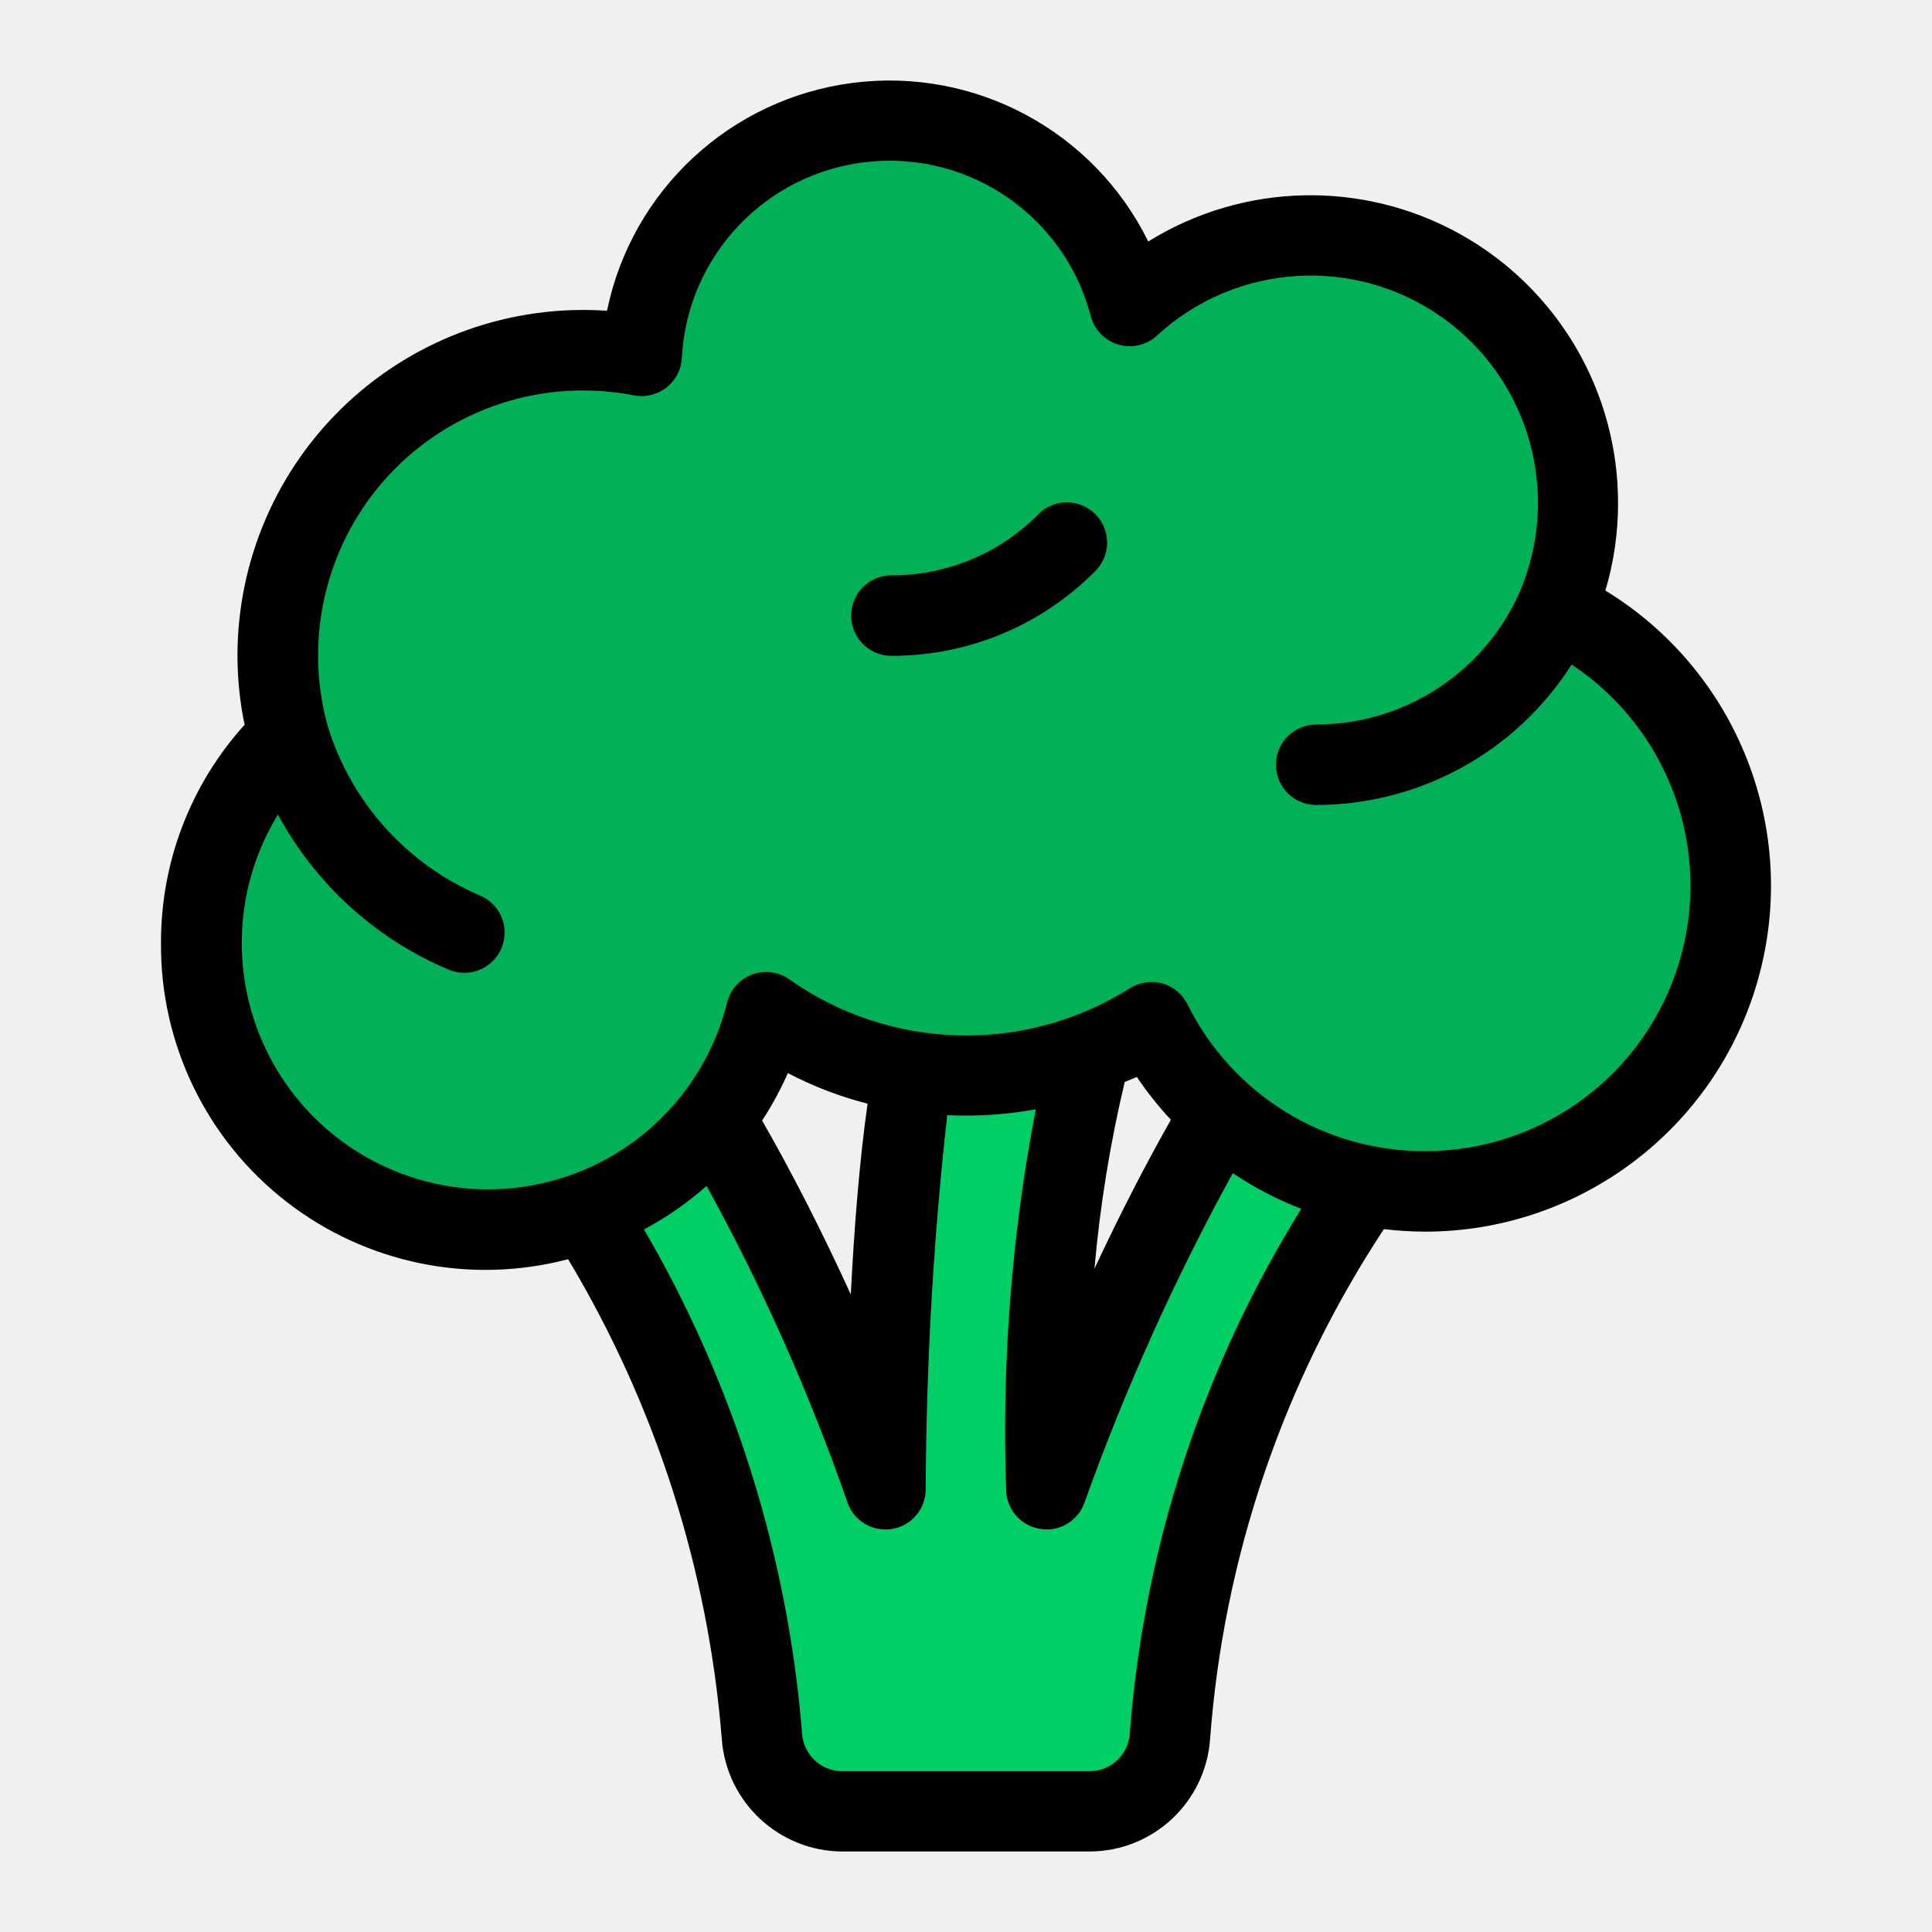
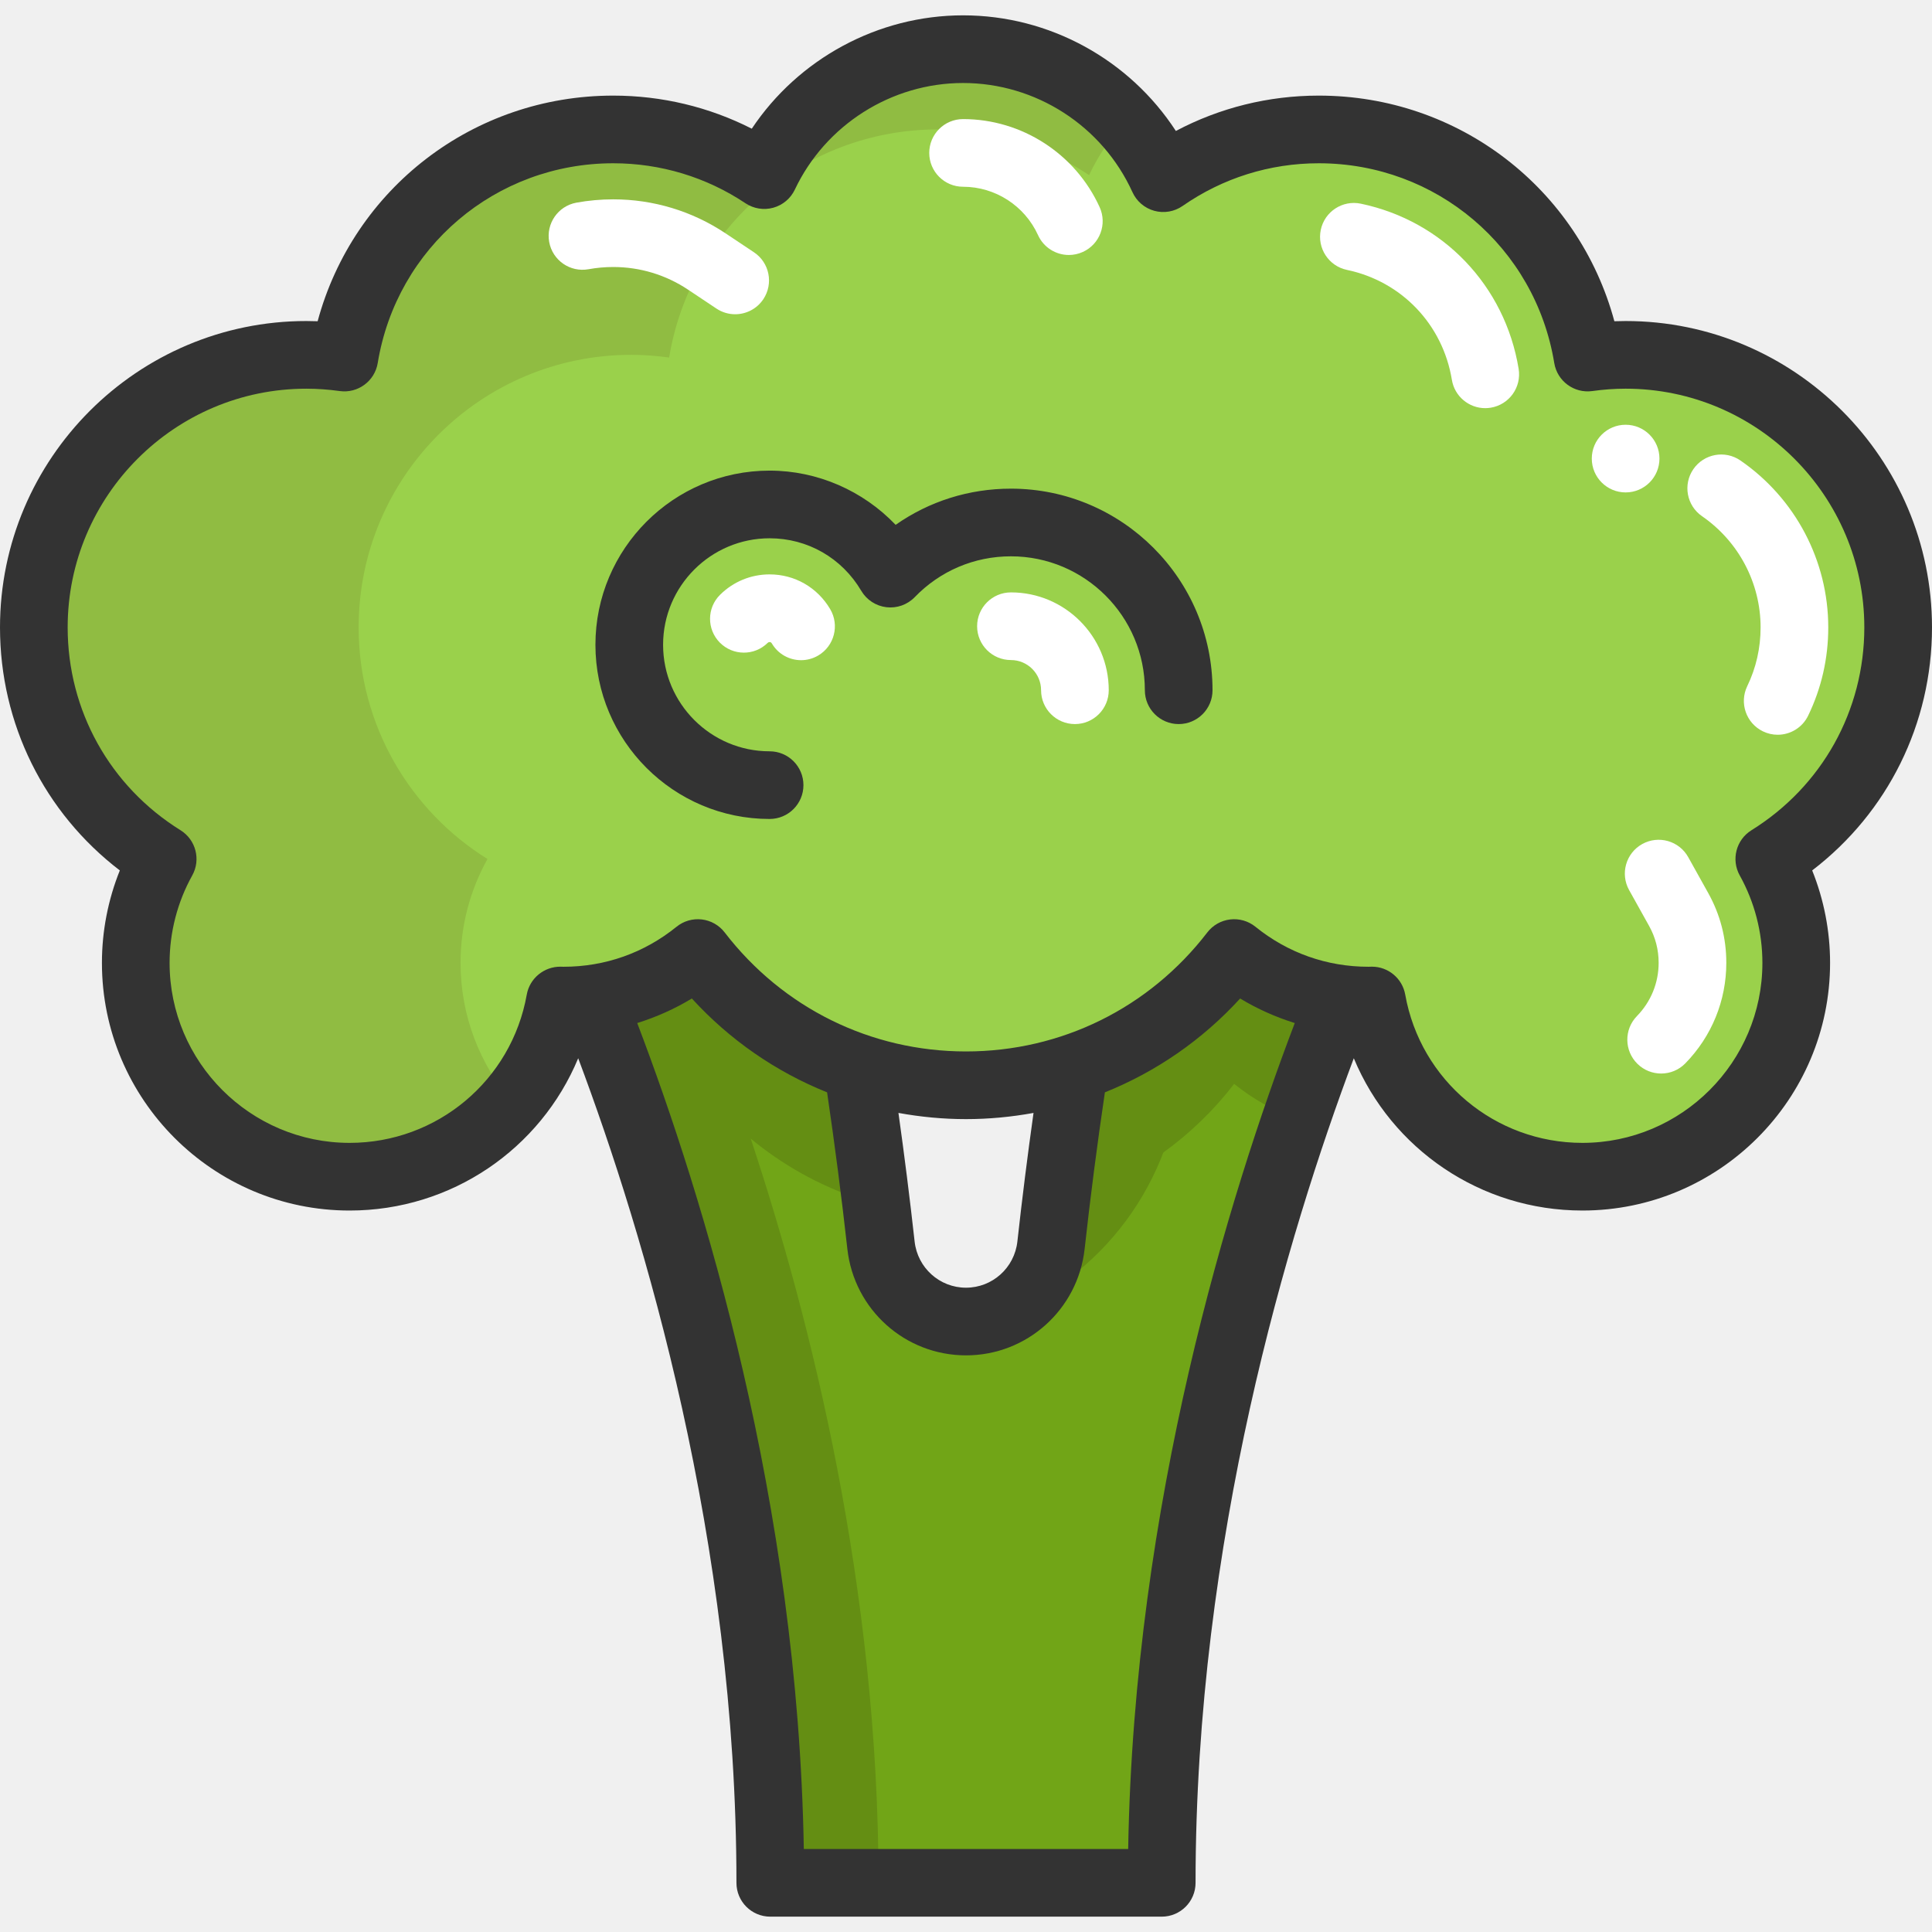
- <svg xmlns="http://www.w3.org/2000/svg" viewBox="0 0 48 48">
-   <defs>
-     <style>.cls-1{fill:#00cf66;}.cls-2{fill:#00b157;}</style>
-   </defs>
-   <g id="Vegetables">
-     <path class="cls-1" d="M14.56,30.12a28.278,28.278,0,0,1,4.37,13.015A2,2,0,0,0,20.92,45h6.159a2,2,0,0,0,1.988-1.86A27.459,27.459,0,0,1,33.92,29.45l-3.58-1.8A56.12,56.12,0,0,0,26,37a40.2,40.2,0,0,1,1.09-10.83l-4.39.48A75.615,75.615,0,0,0,22,37a52.071,52.071,0,0,0-4.25-9.21Z" />
-     <path class="cls-2" d="M38.653,15.139A6.643,6.643,0,0,0,28.065,7.6a6.167,6.167,0,0,0-12.123,1.24,7.58,7.58,0,0,0-8.766,9.465,7.121,7.121,0,1,0,11.855,6.843,8.512,8.512,0,0,0,9.577.246A7.6,7.6,0,1,0,38.653,15.139Z" />
-     <path d="M25.787,12.787a5.114,5.114,0,0,1-3.64,1.507,1,1,0,0,0,0,2A7.1,7.1,0,0,0,27.2,14.2a1,1,0,1,0-1.414-1.414Z" />
-     <path d="M39.885,14.672A7.563,7.563,0,0,0,40.2,12.5,7.642,7.642,0,0,0,28.528,6,7.166,7.166,0,0,0,15.081,7.721,8.59,8.59,0,0,0,5.9,16.3a8.435,8.435,0,0,0,.177,1.706A8.04,8.04,0,0,0,4,23.425a8.06,8.06,0,0,0,10.114,7.859,27.448,27.448,0,0,1,3.819,11.925A3.017,3.017,0,0,0,20.92,46h6.159a3.008,3.008,0,0,0,2.985-2.788,26.626,26.626,0,0,1,4.318-12.675A8.79,8.79,0,0,0,35.4,30.6a8.594,8.594,0,0,0,4.485-15.928Zm-11.816,28.4a1,1,0,0,1-.99.932H20.92a1,1,0,0,1-.993-.939A29.571,29.571,0,0,0,16,30.545a8.1,8.1,0,0,0,1.555-1.081,51.435,51.435,0,0,1,3.49,7.835A1,1,0,0,0,22,38a.943.943,0,0,0,.149-.011A1,1,0,0,0,23,37a86.526,86.526,0,0,1,.533-9.294,9.747,9.747,0,0,0,2.2-.145A42.325,42.325,0,0,0,25,37.09a1,1,0,0,0,.884.9A1.051,1.051,0,0,0,26,38a1,1,0,0,0,.951-.689,56.391,56.391,0,0,1,3.678-8.165,8.472,8.472,0,0,0,1.7.886A28.854,28.854,0,0,0,28.069,43.068Zm-9.136-15.23a8.09,8.09,0,0,0,.641-1.181,9.242,9.242,0,0,0,1.981.76c-.2,1.392-.336,3.125-.417,4.738C20.434,30.619,19.654,29.088,18.933,27.838Zm9.011-.961c.1-.044.2-.077.3-.125a8.607,8.607,0,0,0,.847,1.065c-.609,1.067-1.275,2.363-1.9,3.7A32.378,32.378,0,0,1,27.944,26.877ZM35.4,28.6a6.568,6.568,0,0,1-5.9-3.653.993.993,0,0,0-.629-.516,1.008,1.008,0,0,0-.8.122,7.623,7.623,0,0,1-8.453-.217,1,1,0,0,0-1.553.571A6.12,6.12,0,1,1,6.905,20.236a8.628,8.628,0,0,0,4.242,3.855,1,1,0,1,0,.779-1.843,6.718,6.718,0,0,1-3.787-4.216,6.584,6.584,0,0,1,7.614-8.209A1,1,0,0,0,16.94,8.9,5.167,5.167,0,0,1,27.1,7.855a1,1,0,0,0,1.643.483,5.644,5.644,0,0,1,9,6.4A5.528,5.528,0,0,1,32.7,18a1,1,0,0,0,0,2,7.529,7.529,0,0,0,6.346-3.49A6.593,6.593,0,0,1,35.4,28.6Z" />
+ <svg xmlns="http://www.w3.org/2000/svg" version="1.1" id="Layer_1" viewBox="0 0 428.279 428.279" xml:space="preserve" width="512" height="512">
+   <g>
+     <path style="fill:#71A517;" d="M297.173,221.408c-2.91,7.27-6.29,16.23-9.83,26.61c-13.72,40.21-29.82,101.78-29.82,169.36h-86.77   c0-67.58-16.1-129.15-29.81-169.36c-3.54-10.39-6.92-19.35-9.83-26.62c8.87-1.16,16.96-4.77,23.58-10.13   c8.95,11.64,21.24,20.57,35.43,25.38c1.41,9.29,2.81,19.41,4.11,30.26c0.37,2.99,0.72,6.04,1.06,9.14   c1.08,9.61,9.17,16.9,18.84,16.9h0.01c9.67,0,17.77-7.29,18.84-16.9c0.34-3.1,0.69-6.15,1.05-9.14c1.3-10.85,2.7-20.97,4.13-30.26   c14.18-4.81,26.47-13.74,35.42-25.38C280.213,216.628,288.303,220.248,297.173,221.408z" />
+     <path style="fill:#648E13;" d="M215.768,286.033l-4.625,8.375c1.41,0,3.384-0.39,5.727-1.058   c23.796-6.775,41.174-27.243,44.577-51.749c0.273-1.963,0.517-3.66,0.716-4.953c10.456-3.547,19.879-9.34,27.699-16.802   c-6.01-1.788-11.522-4.732-16.279-8.578c-8.95,11.64-21.24,20.57-35.42,25.38c-1.43,9.29-2.83,19.41-4.13,30.26   c-0.36,2.99-0.71,6.04-1.05,9.14c-0.568,5.102-4.876,3.685-8.59,6.735C219.643,285.283,211.231,286.033,215.768,286.033z" />
+     <path style="fill:#9AD14B;" d="M297.173,221.408c-8.87-1.16-16.96-4.78-23.59-10.14c-8.95,11.64-21.24,20.57-35.42,25.38   c-7.54,2.55-15.62,3.93-24.02,3.93s-16.48-1.38-24.02-3.93c-14.19-4.81-26.48-13.74-35.43-25.38c-6.62,5.36-14.71,8.97-23.58,10.13   c-2.03,0.27-4.11,0.41-6.21,0.41c-0.25,0-0.49-0.02-0.74-0.02c-3.95,22.2-23.33,39.06-46.66,39.06   c-26.18,0-47.41-21.22-47.41-47.41c0-8.35,2.17-16.2,5.97-23.02c-17.14-10.66-28.56-29.66-28.56-51.34   c0-33.37,27.05-60.42,60.42-60.42c2.85,0,5.66,0.22,8.41,0.6c4.71-28.68,29.6-50.57,59.61-50.57c12.38,0,23.89,3.74,33.48,10.13   c7.81-16.5,24.6-27.92,44.07-27.92c19.73,0,36.71,11.74,44.38,28.6c9.78-6.8,21.65-10.81,34.47-10.81   c30.01,0,54.9,21.89,59.6,50.57c2.75-0.38,5.56-0.6,8.42-0.6c33.37,0,60.42,27.05,60.42,60.42c0,21.68-11.42,40.68-28.57,51.34   c3.8,6.82,5.97,14.67,5.97,23.02c0,26.19-21.22,47.41-47.4,47.41c-23.34,0-42.72-16.86-46.66-39.06c-0.25,0-0.5,0.02-0.75,0.02   C301.273,221.808,299.203,221.668,297.173,221.408z" />
+     <g>
+       <path style="fill:#90BC42;" d="M102.093,213.438c0-8.35,2.17-16.2,5.97-23.02c-17.14-10.66-28.56-29.66-28.56-51.34    c0-33.37,27.05-60.42,60.42-60.42c2.85,0,5.66,0.22,8.41,0.6c4.71-28.68,29.6-50.57,59.61-50.57c12.38,0,23.89,3.74,33.48,10.13    c2.087-4.408,4.819-8.449,8.068-12.011c-8.91-9.771-21.734-15.909-35.998-15.909c-19.47,0-36.26,11.42-44.07,27.92    c-9.59-6.39-21.1-10.13-33.48-10.13c-30.01,0-54.9,21.89-59.61,50.57c-2.75-0.38-5.56-0.6-8.41-0.6    c-33.37,0-60.42,27.05-60.42,60.42c0,21.68,11.42,40.68,28.56,51.34c-3.8,6.82-5.97,14.67-5.97,23.02    c0,26.19,21.23,47.41,47.41,47.41c14.408,0,27.304-6.436,35.995-16.583C106.394,235.976,102.093,225.214,102.093,213.438z" />
+     </g>
+     <path style="fill:#648E13;" d="M166.417,252.406c6.959,5.754,14.97,10.281,23.705,13.242c1.35,0.46,2.72,0.88,4.11,1.26   c-1.3-10.85-2.7-20.97-4.11-30.26c-10.466-3.548-19.892-9.342-27.713-16.806l0,0c-1.371-1.308-2.692-2.667-3.962-4.074   c-0.023-0.025-0.046-0.049-0.069-0.075c-0.573-0.636-1.131-1.285-1.682-1.941c-0.072-0.086-0.147-0.168-0.219-0.254   c-0.609-0.732-1.205-1.475-1.786-2.23c-6.62,5.36-14.71,8.97-23.58,10.13c2.91,7.27,6.29,16.23,9.83,26.62   c13.71,40.21,29.81,101.78,29.81,169.36h24C194.753,352.207,179.78,292.632,166.417,252.406z" />
+     <path style="fill:#648E13;" d="M297.173,221.408c-2.91,7.27-6.29,16.23-9.83,26.61c-5.04-1.81-9.68-4.45-13.76-7.75   c-8.95,11.64-21.24,20.57-35.42,25.38c-1.36,0.46-2.74,0.88-4.13,1.26c1.3-10.85,2.7-20.97,4.13-30.26   c14.18-4.81,26.47-13.74,35.42-25.38C280.213,216.628,288.303,220.248,297.173,221.408z" />
+     <path style="fill:#FFFFFF;" d="M177.581,146.347c-2.567,0-5.067-1.318-6.467-3.689c-0.171-0.29-0.354-0.329-0.512-0.329   c-0.163,0-0.306,0.06-0.426,0.179c-2.945,2.914-7.693,2.887-10.606-0.057c-2.913-2.945-2.888-7.693,0.057-10.606   c2.943-2.912,6.841-4.516,10.976-4.516c5.563,0,10.583,2.881,13.431,7.706c2.105,3.567,0.919,8.166-2.648,10.271   C180.189,146.011,178.876,146.347,177.581,146.347z" />
+     <path style="fill:#FFFFFF;" d="M238.283,160.509c-4.142,0-7.5-3.358-7.5-7.5c0-3.689-2.997-6.69-6.68-6.69   c-4.142,0-7.5-3.358-7.5-7.5s3.358-7.5,7.5-7.5c11.955,0,21.68,9.73,21.68,21.69C245.783,157.151,242.425,160.509,238.283,160.509z   " />
+     <path style="fill:#FFFFFF;" d="M368.238,237.977c-1.889,0-3.778-0.708-5.237-2.132c-2.965-2.892-3.023-7.641-0.131-10.605   c3.103-3.181,4.812-7.372,4.812-11.802c0-2.907-0.711-5.657-2.113-8.175l-4.432-7.953c-2.016-3.618-0.717-8.186,2.901-10.202   c3.619-2.016,8.187-0.717,10.202,2.901l4.432,7.954c2.661,4.776,4.01,9.982,4.01,15.475c0,8.366-3.223,16.278-9.076,22.276   C372.138,237.221,370.188,237.977,368.238,237.977z" />
+     <path style="fill:#FFFFFF;" d="M394.069,162.878c-1.095,0-2.206-0.241-3.258-0.749c-3.729-1.802-5.292-6.287-3.49-10.016   c1.965-4.066,2.961-8.451,2.961-13.034c0-9.829-4.854-19.044-12.985-24.652c-3.41-2.352-4.268-7.022-1.917-10.432   c2.352-3.41,7.021-4.269,10.432-1.916c12.191,8.407,19.47,22.239,19.47,37c0,6.862-1.499,13.443-4.455,19.561   C399.534,161.317,396.856,162.878,394.069,162.878z" />
+     <path style="fill:#FFFFFF;" d="M329.236,90.479c-3.608,0-6.79-2.611-7.392-6.288c-2.009-12.261-11.137-21.823-23.255-24.359   c-4.054-0.849-6.653-4.823-5.804-8.878c0.849-4.055,4.829-6.653,8.877-5.804c18.233,3.817,31.965,18.189,34.985,36.615   c0.67,4.088-2.101,7.944-6.188,8.614C330.047,90.446,329.639,90.479,329.236,90.479z" />
+     <path style="fill:#FFFFFF;" d="M236.941,56.524c-2.85,0-5.574-1.633-6.831-4.396c-2.965-6.518-9.488-10.729-16.618-10.729   c-4.142,0-7.5-3.358-7.5-7.5s3.358-7.5,7.5-7.5c12.996,0,24.878,7.662,30.271,19.519c1.715,3.771,0.049,8.217-3.721,9.932   C239.036,56.307,237.98,56.524,236.941,56.524z" />
+     <path style="fill:#FFFFFF;" d="M162.968,69.661c-1.429,0-2.874-0.407-4.152-1.259L152.51,64.2   c-4.92-3.279-10.65-5.011-16.568-5.011c-1.841,0-3.683,0.166-5.474,0.492c-4.077,0.741-7.98-1.958-8.724-6.033   c-0.743-4.075,1.958-7.98,6.033-8.723c2.676-0.488,5.423-0.735,8.164-0.735c8.888,0,17.493,2.603,24.885,7.529l6.306,4.202   c3.447,2.297,4.379,6.953,2.083,10.4C167.771,68.487,165.392,69.661,162.968,69.661z" />
+     <circle style="fill:#FFFFFF;" cx="360.362" cy="101.658" r="7.5" />
+     <g>
+       <path style="fill:#333333;" d="M224.1,108.323c-9.293,0-18.123,2.805-25.559,8.021c-7.214-7.558-17.32-12.019-27.938-12.019    c-21.291,0-38.611,17.321-38.611,38.611s17.321,38.611,38.611,38.611c4.142,0,7.5-3.358,7.5-7.5s-3.358-7.5-7.5-7.5    c-13.02,0-23.611-10.592-23.611-23.611s10.592-23.611,23.611-23.611c8.418,0,16.015,4.354,20.322,11.647    c1.19,2.015,3.253,3.359,5.577,3.634c2.327,0.274,4.644-0.551,6.271-2.232c5.648-5.836,13.223-9.051,21.328-9.051    c16.369,0,29.687,13.317,29.687,29.687c0,4.142,3.358,7.5,7.5,7.5s7.5-3.358,7.5-7.5    C268.786,128.369,248.74,108.323,224.1,108.323z" />
+       <path style="fill:#333333;" d="M428.279,139.081c0-37.45-30.468-67.918-67.918-67.918c-0.825,0-1.657,0.016-2.493,0.048    c-7.93-29.364-34.465-50.017-65.528-50.017c-11.146,0-21.954,2.69-31.679,7.838C250.39,13.236,232.661,3.4,213.491,3.4    c-18.893,0-36.512,9.646-46.839,25.126c-9.476-4.816-19.953-7.332-30.712-7.332c-31.063,0-57.599,20.653-65.528,50.017    c-0.836-0.032-1.668-0.048-2.493-0.048C30.468,71.162,0,101.63,0,139.081c0,21.372,9.814,41.058,26.561,53.874    c-2.607,6.487-3.966,13.458-3.966,20.488c0,30.275,24.63,54.905,54.905,54.905c22.575,0,42.323-13.653,50.674-33.759    c14.668,39.067,35.078,107.04,35.078,182.79c0,4.142,3.358,7.5,7.5,7.5h86.776c4.142,0,7.5-3.358,7.5-7.5    c0-75.749,20.409-143.722,35.078-182.79c8.351,20.105,28.099,33.758,50.674,33.758c30.275,0,54.905-24.63,54.905-54.905    c0-7.03-1.359-14.001-3.966-20.488C418.464,180.138,428.279,160.453,428.279,139.081z M250.091,409.879h-71.904    c-1.307-76.654-22.283-144.648-36.929-183.094c4.232-1.323,8.307-3.137,12.11-5.441c8.429,9.222,18.667,16.259,29.978,20.802    c1.686,11.443,3.203,23.096,4.496,34.735c1.5,13.437,12.802,23.57,26.302,23.57c13.489,0,24.792-10.133,26.292-23.58    c1.287-11.668,2.802-23.318,4.492-34.724c11.312-4.543,21.552-11.58,29.981-20.803c3.804,2.304,7.879,4.118,12.111,5.441    C272.375,265.232,251.398,333.226,250.091,409.879z M199.164,246.707c4.887,0.891,9.889,1.375,14.976,1.375    c5.084,0,10.084-0.483,14.969-1.373c-1.324,9.416-2.527,18.962-3.58,28.509c-0.651,5.834-5.545,10.234-11.395,10.234    c-5.839,0-10.732-4.399-11.383-10.229C201.693,265.692,200.488,256.144,199.164,246.707z M388.254,184.047    c-3.398,2.113-4.539,6.522-2.592,10.019c3.285,5.898,5.021,12.599,5.021,19.377c0,22.004-17.901,39.905-39.905,39.905    c-19.371,0-35.888-13.824-39.274-32.871c-0.637-3.584-3.753-6.188-7.383-6.188c-0.04,0-0.079,0-0.119,0.001l-0.63,0.018    c-9.231,0-17.902-3.067-25.074-8.871c-1.571-1.271-3.586-1.856-5.597-1.618c-2.007,0.237-3.834,1.274-5.066,2.876    c-12.896,16.769-32.395,26.386-53.497,26.386c-21.102,0-40.601-9.617-53.497-26.386c-1.232-1.602-3.059-2.639-5.066-2.876    c-2.008-0.237-4.026,0.347-5.597,1.618c-7.172,5.804-15.842,8.871-25.066,8.871l-0.638-0.018    c-3.649-0.034-6.857,2.563-7.501,6.187c-3.386,19.047-19.903,32.871-39.274,32.871c-22.004,0-39.905-17.901-39.905-39.905    c0-6.779,1.736-13.479,5.021-19.377c1.947-3.496,0.807-7.905-2.592-10.019C24.355,174.303,15,157.493,15,139.081    c0-29.179,23.739-52.918,52.918-52.918c2.401,0,4.884,0.177,7.379,0.524c4.029,0.564,7.778-2.195,8.437-6.214    c4.21-25.657,26.166-44.28,52.205-44.28c10.485,0,20.624,3.065,29.318,8.865c1.813,1.21,4.063,1.57,6.164,0.989    c2.101-0.582,3.845-2.05,4.777-4.02c6.792-14.353,21.43-23.627,37.292-23.627c16.13,0,30.87,9.501,37.552,24.204    c0.921,2.027,2.695,3.54,4.841,4.129c2.148,0.59,4.445,0.195,6.271-1.077c8.894-6.19,19.331-9.463,30.183-9.463    c26.04,0,47.995,18.622,52.205,44.28c0.66,4.018,4.405,6.777,8.437,6.214c2.496-0.348,4.979-0.525,7.379-0.525    c29.179,0,52.918,23.739,52.918,52.918C413.279,157.493,403.924,174.303,388.254,184.047z" />
+     </g>
  </g>
</svg>
